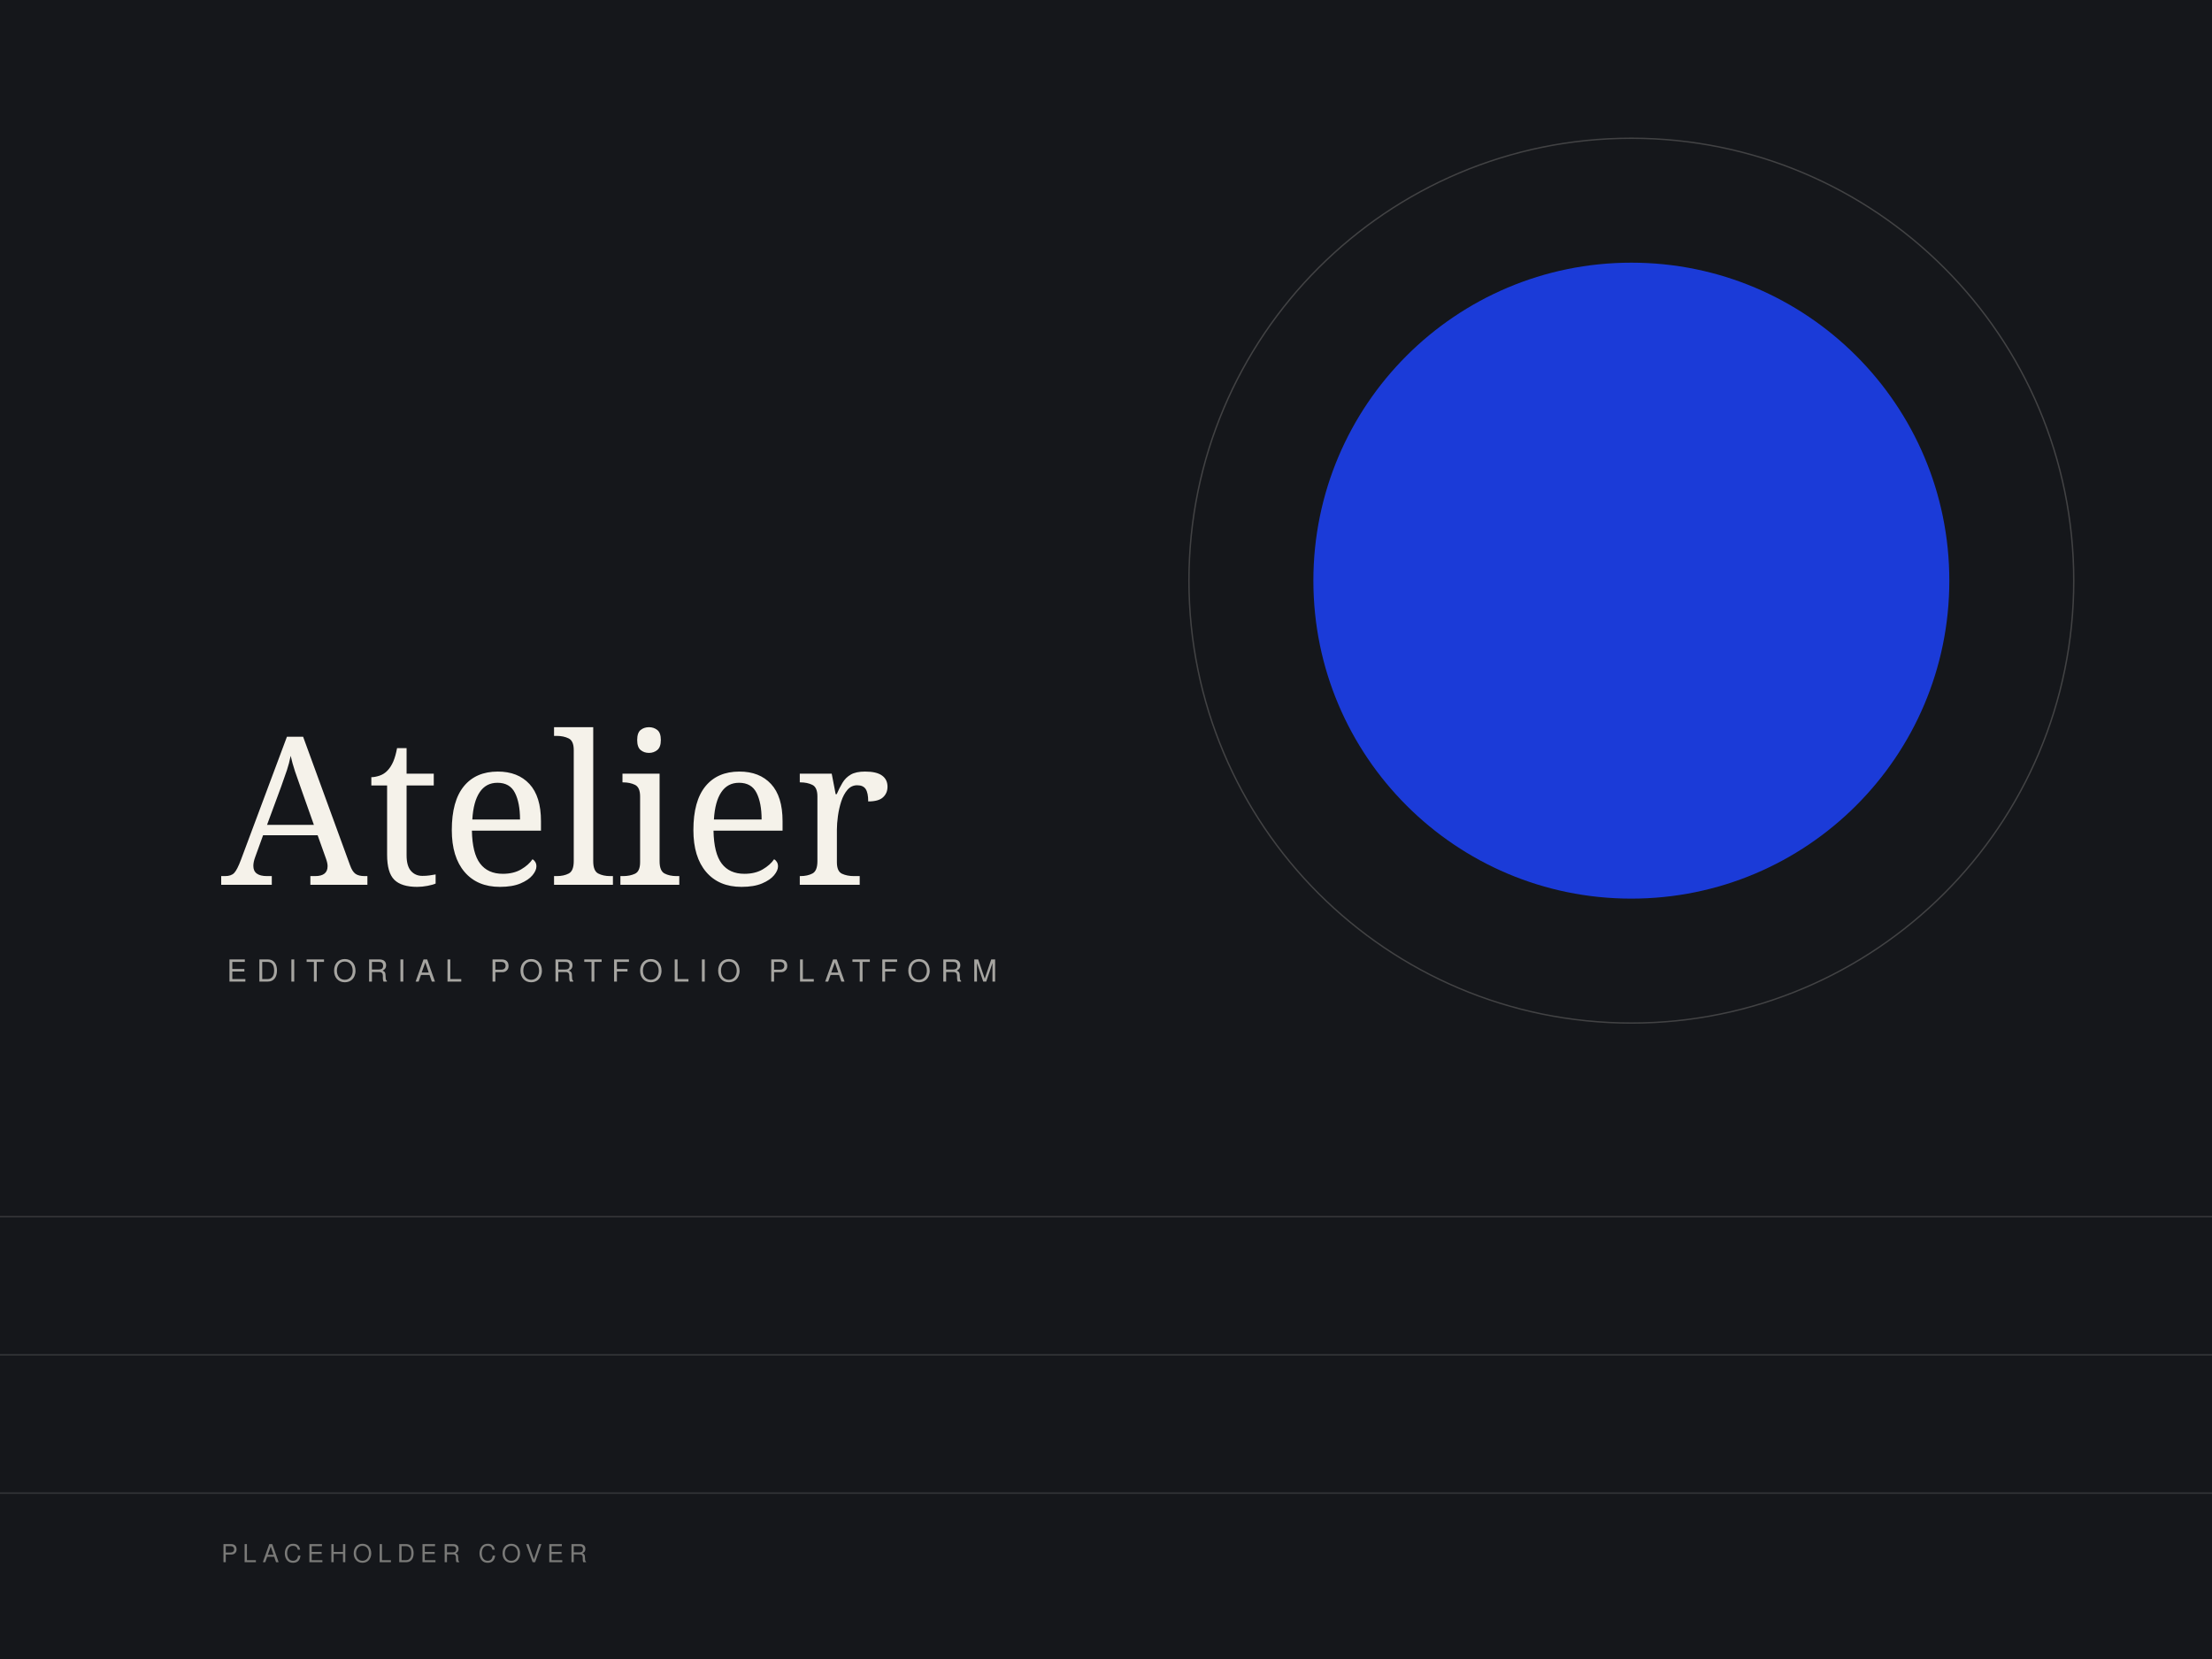
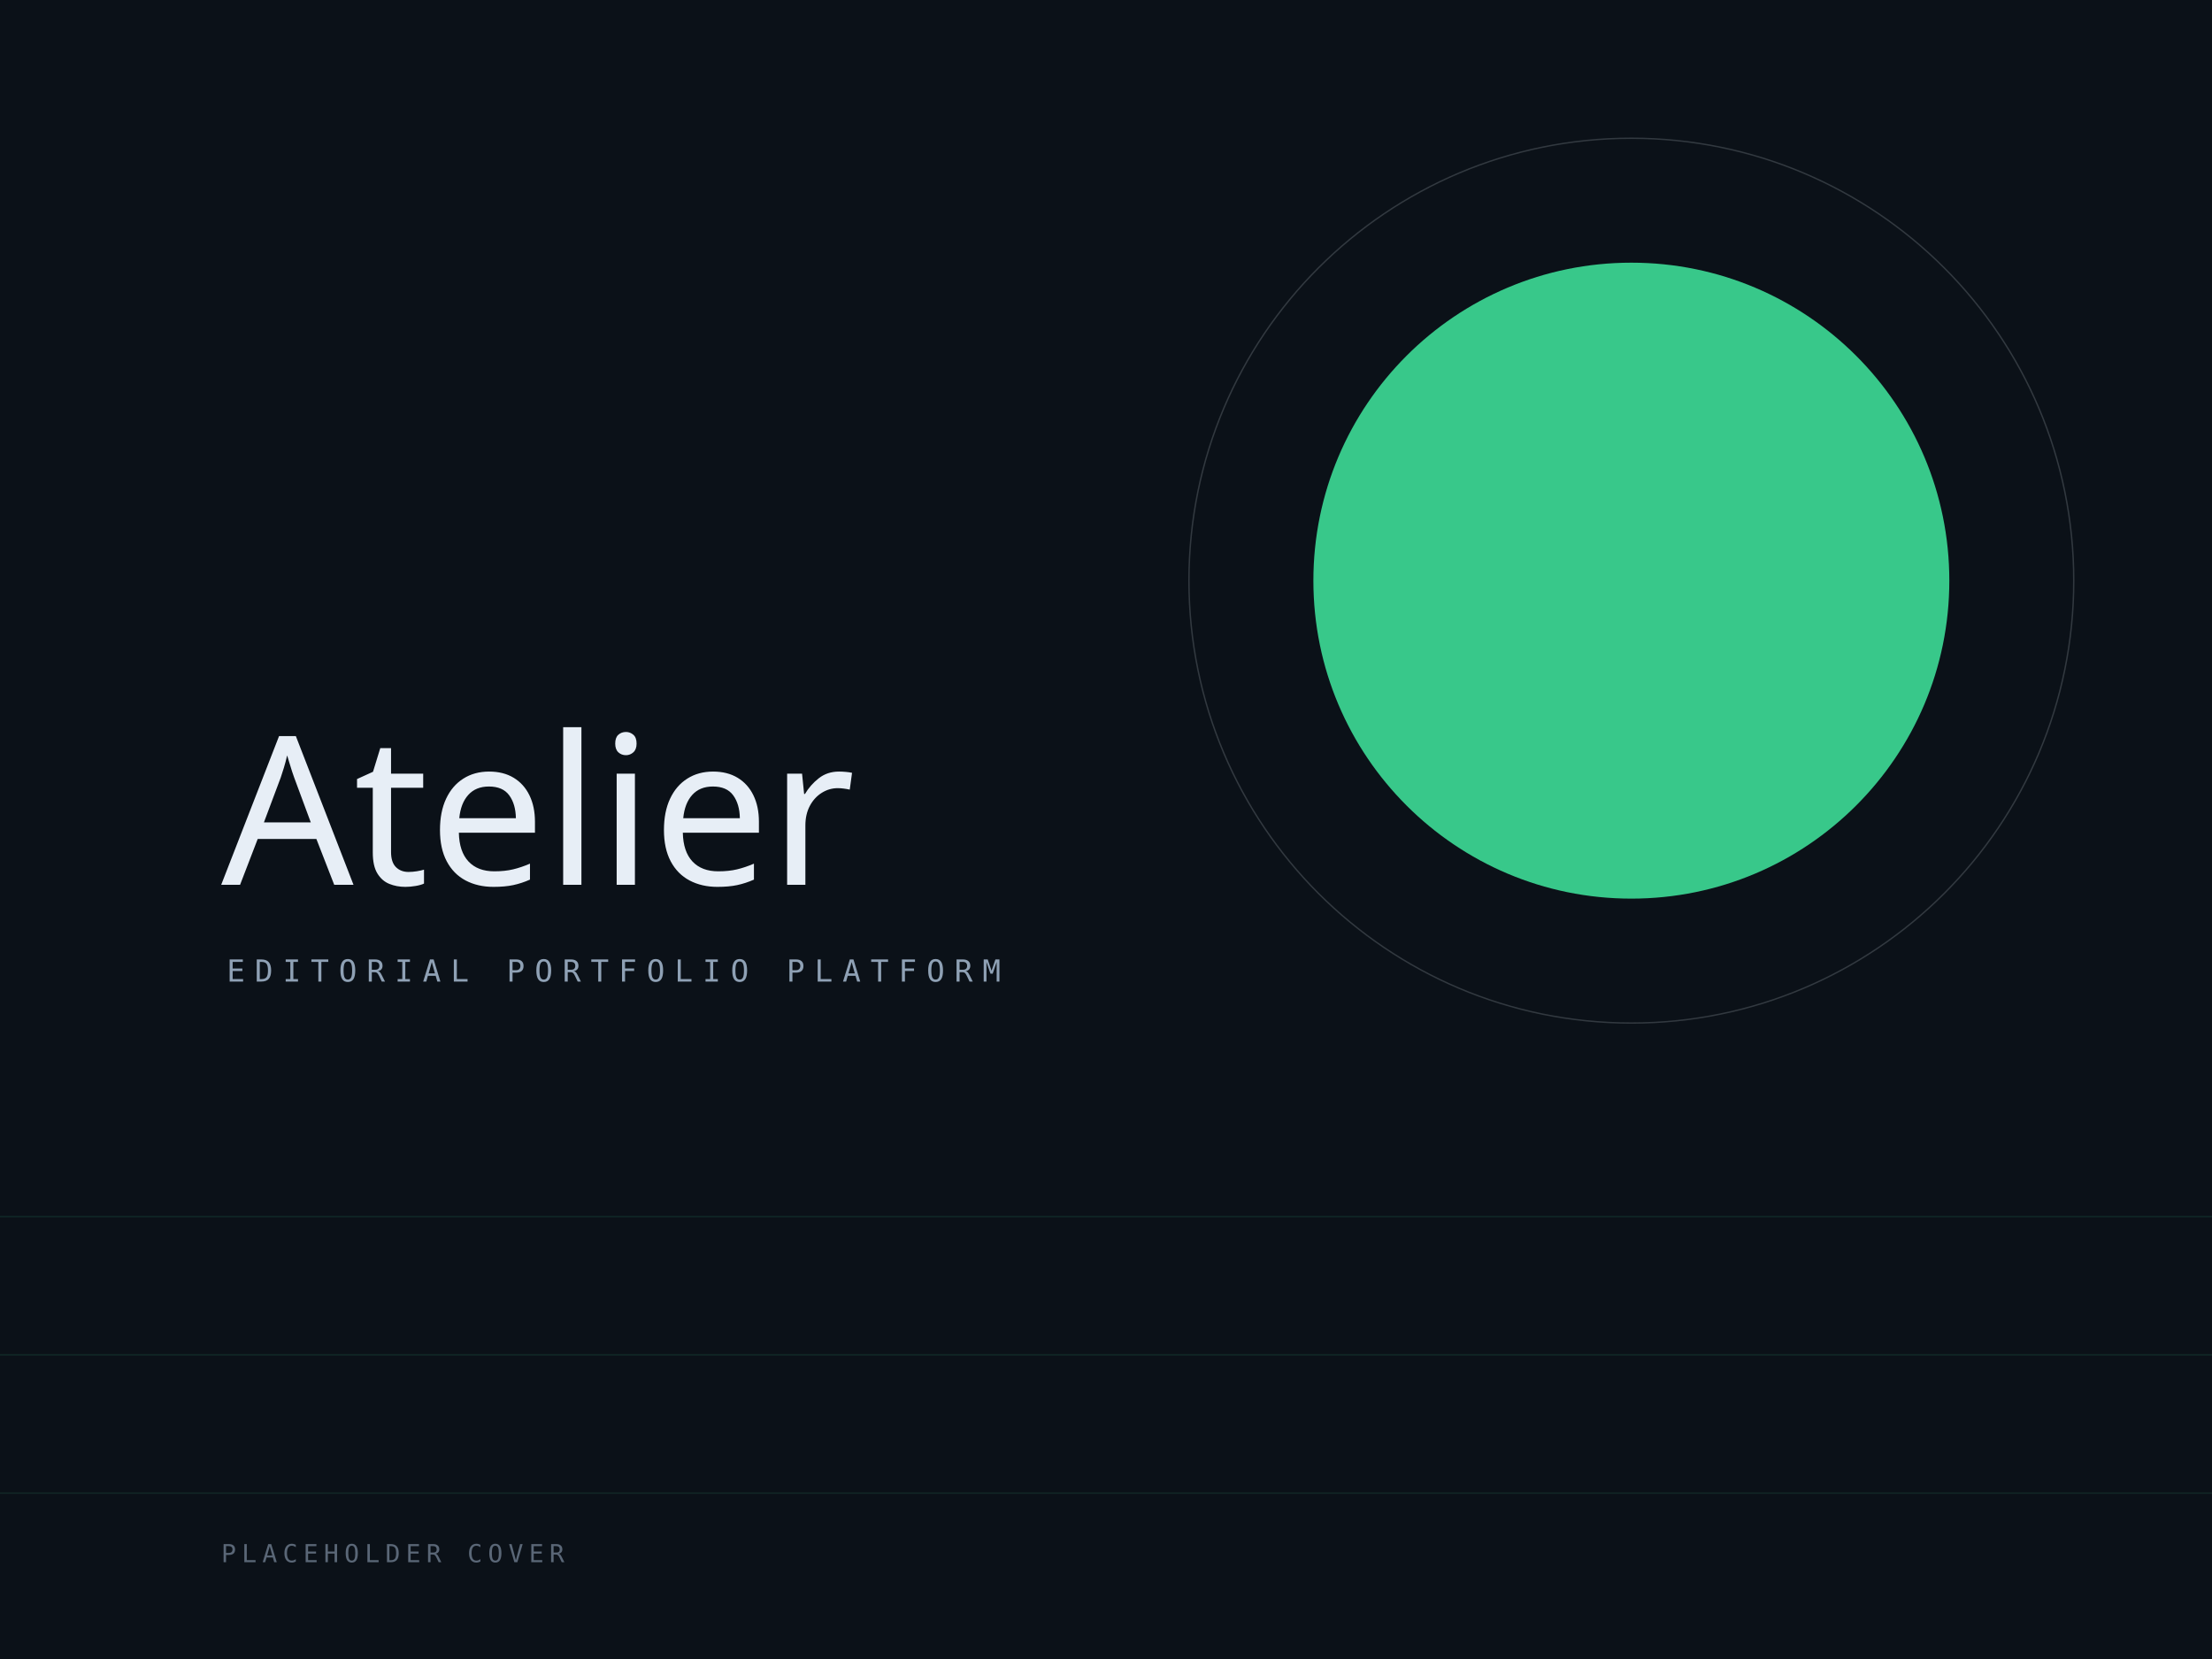
<svg xmlns="http://www.w3.org/2000/svg" viewBox="0 0 1600 1200" role="img" aria-label="Atelier project placeholder">
-   <rect width="1600" height="1200" fill="#15171b" />
-   <circle cx="1180" cy="420" r="230" fill="#1b3bd8" />
-   <circle cx="1180" cy="420" r="320" fill="none" stroke="#f5f2ea" stroke-opacity="0.2" />
-   <g stroke="#f5f2ea" stroke-opacity="0.15">
+   <rect width="1600" height="1200" fill="#0b1118" />
+   <circle cx="1180" cy="420" r="230" fill="#3ddc97" fill-opacity="0.9" />
+   <circle cx="1180" cy="420" r="320" fill="none" stroke="#e7eef6" stroke-opacity="0.18" />
+   <g stroke="#3ddc97" stroke-opacity="0.12">
    <path d="M0 880h1600M0 980h1600M0 1080h1600" />
  </g>
-   <text x="160" y="640" font-family="Georgia, serif" font-size="150" fill="#f5f2ea">Atelier</text>
-   <text x="164" y="710" font-family="Helvetica, Arial, sans-serif" font-size="22" letter-spacing="7" fill="#f5f2ea" fill-opacity="0.65">EDITORIAL PORTFOLIO PLATFORM</text>
-   <text x="160" y="1130" font-family="Helvetica, Arial, sans-serif" font-size="18" letter-spacing="4" fill="#f5f2ea" fill-opacity="0.45">PLACEHOLDER COVER</text>
+   <text x="160" y="640" font-family="'Space Grotesk', sans-serif" font-size="150" fill="#e7eef6">Atelier</text>
+   <text x="164" y="710" font-family="'JetBrains Mono', monospace" font-size="22" letter-spacing="7" fill="#8fa1b5">EDITORIAL PORTFOLIO PLATFORM</text>
+   <text x="160" y="1130" font-family="'JetBrains Mono', monospace" font-size="18" letter-spacing="4" fill="#8fa1b5" fill-opacity="0.6">PLACEHOLDER COVER</text>
</svg>
